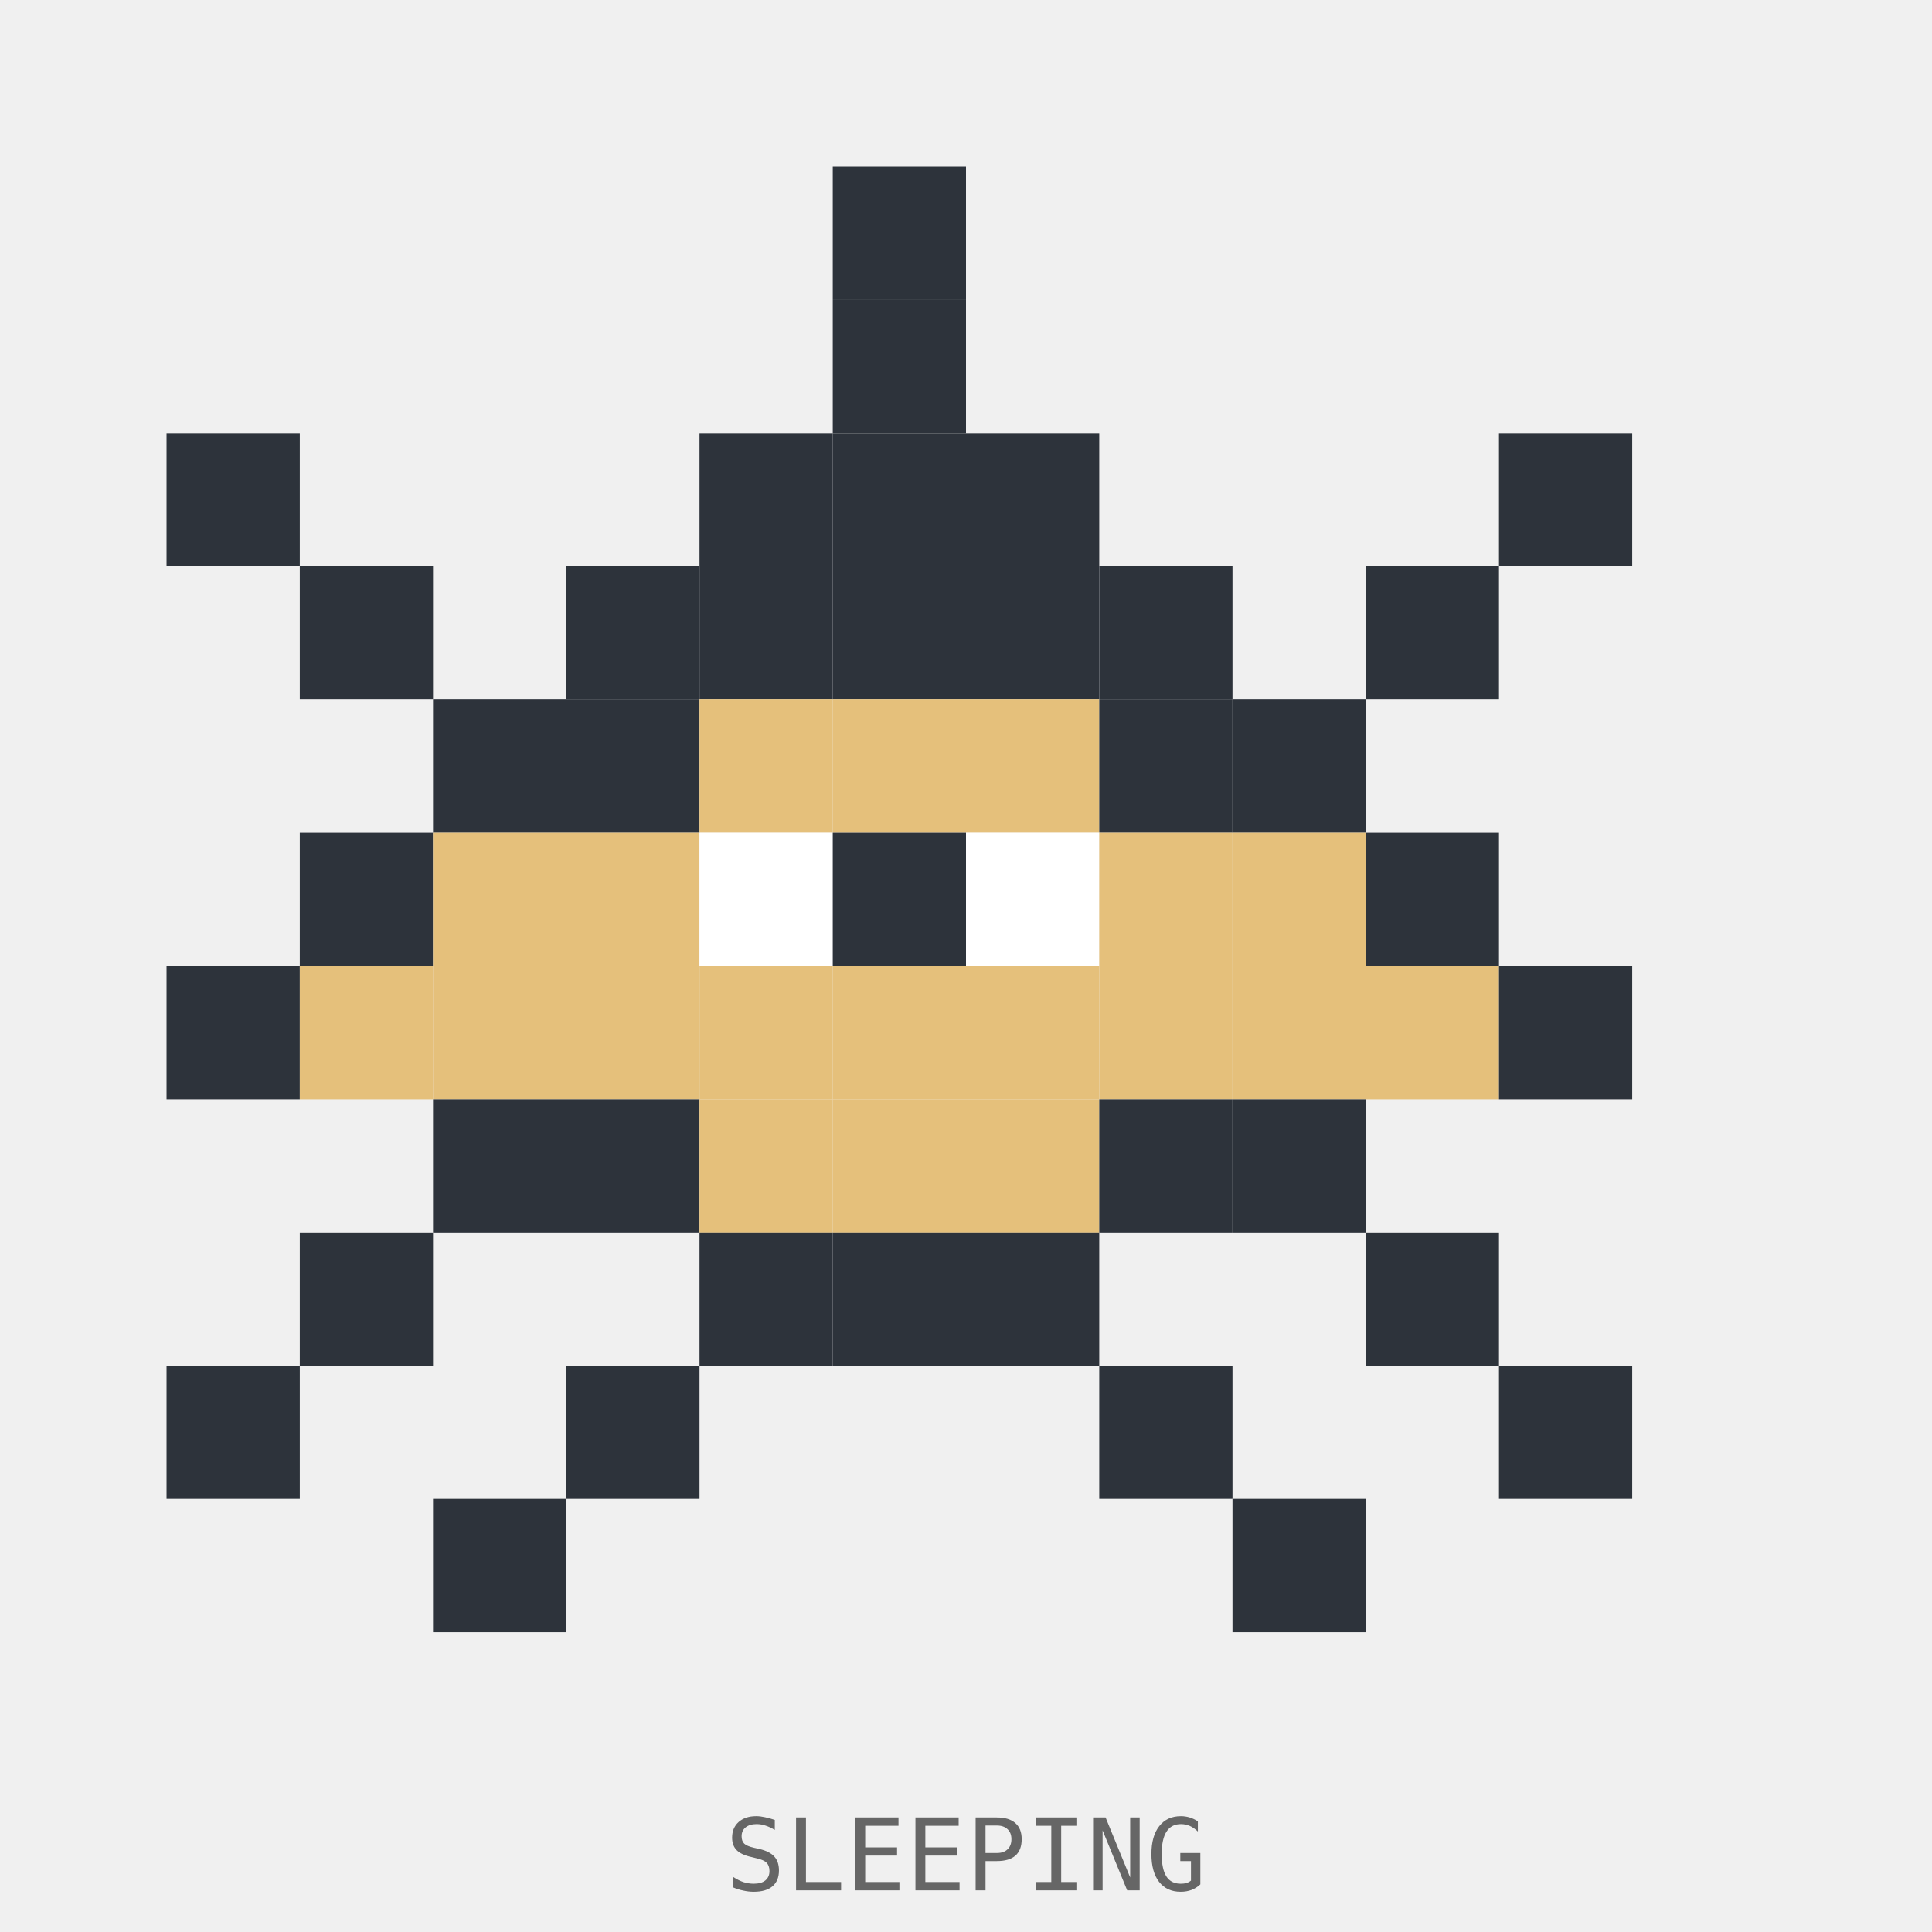
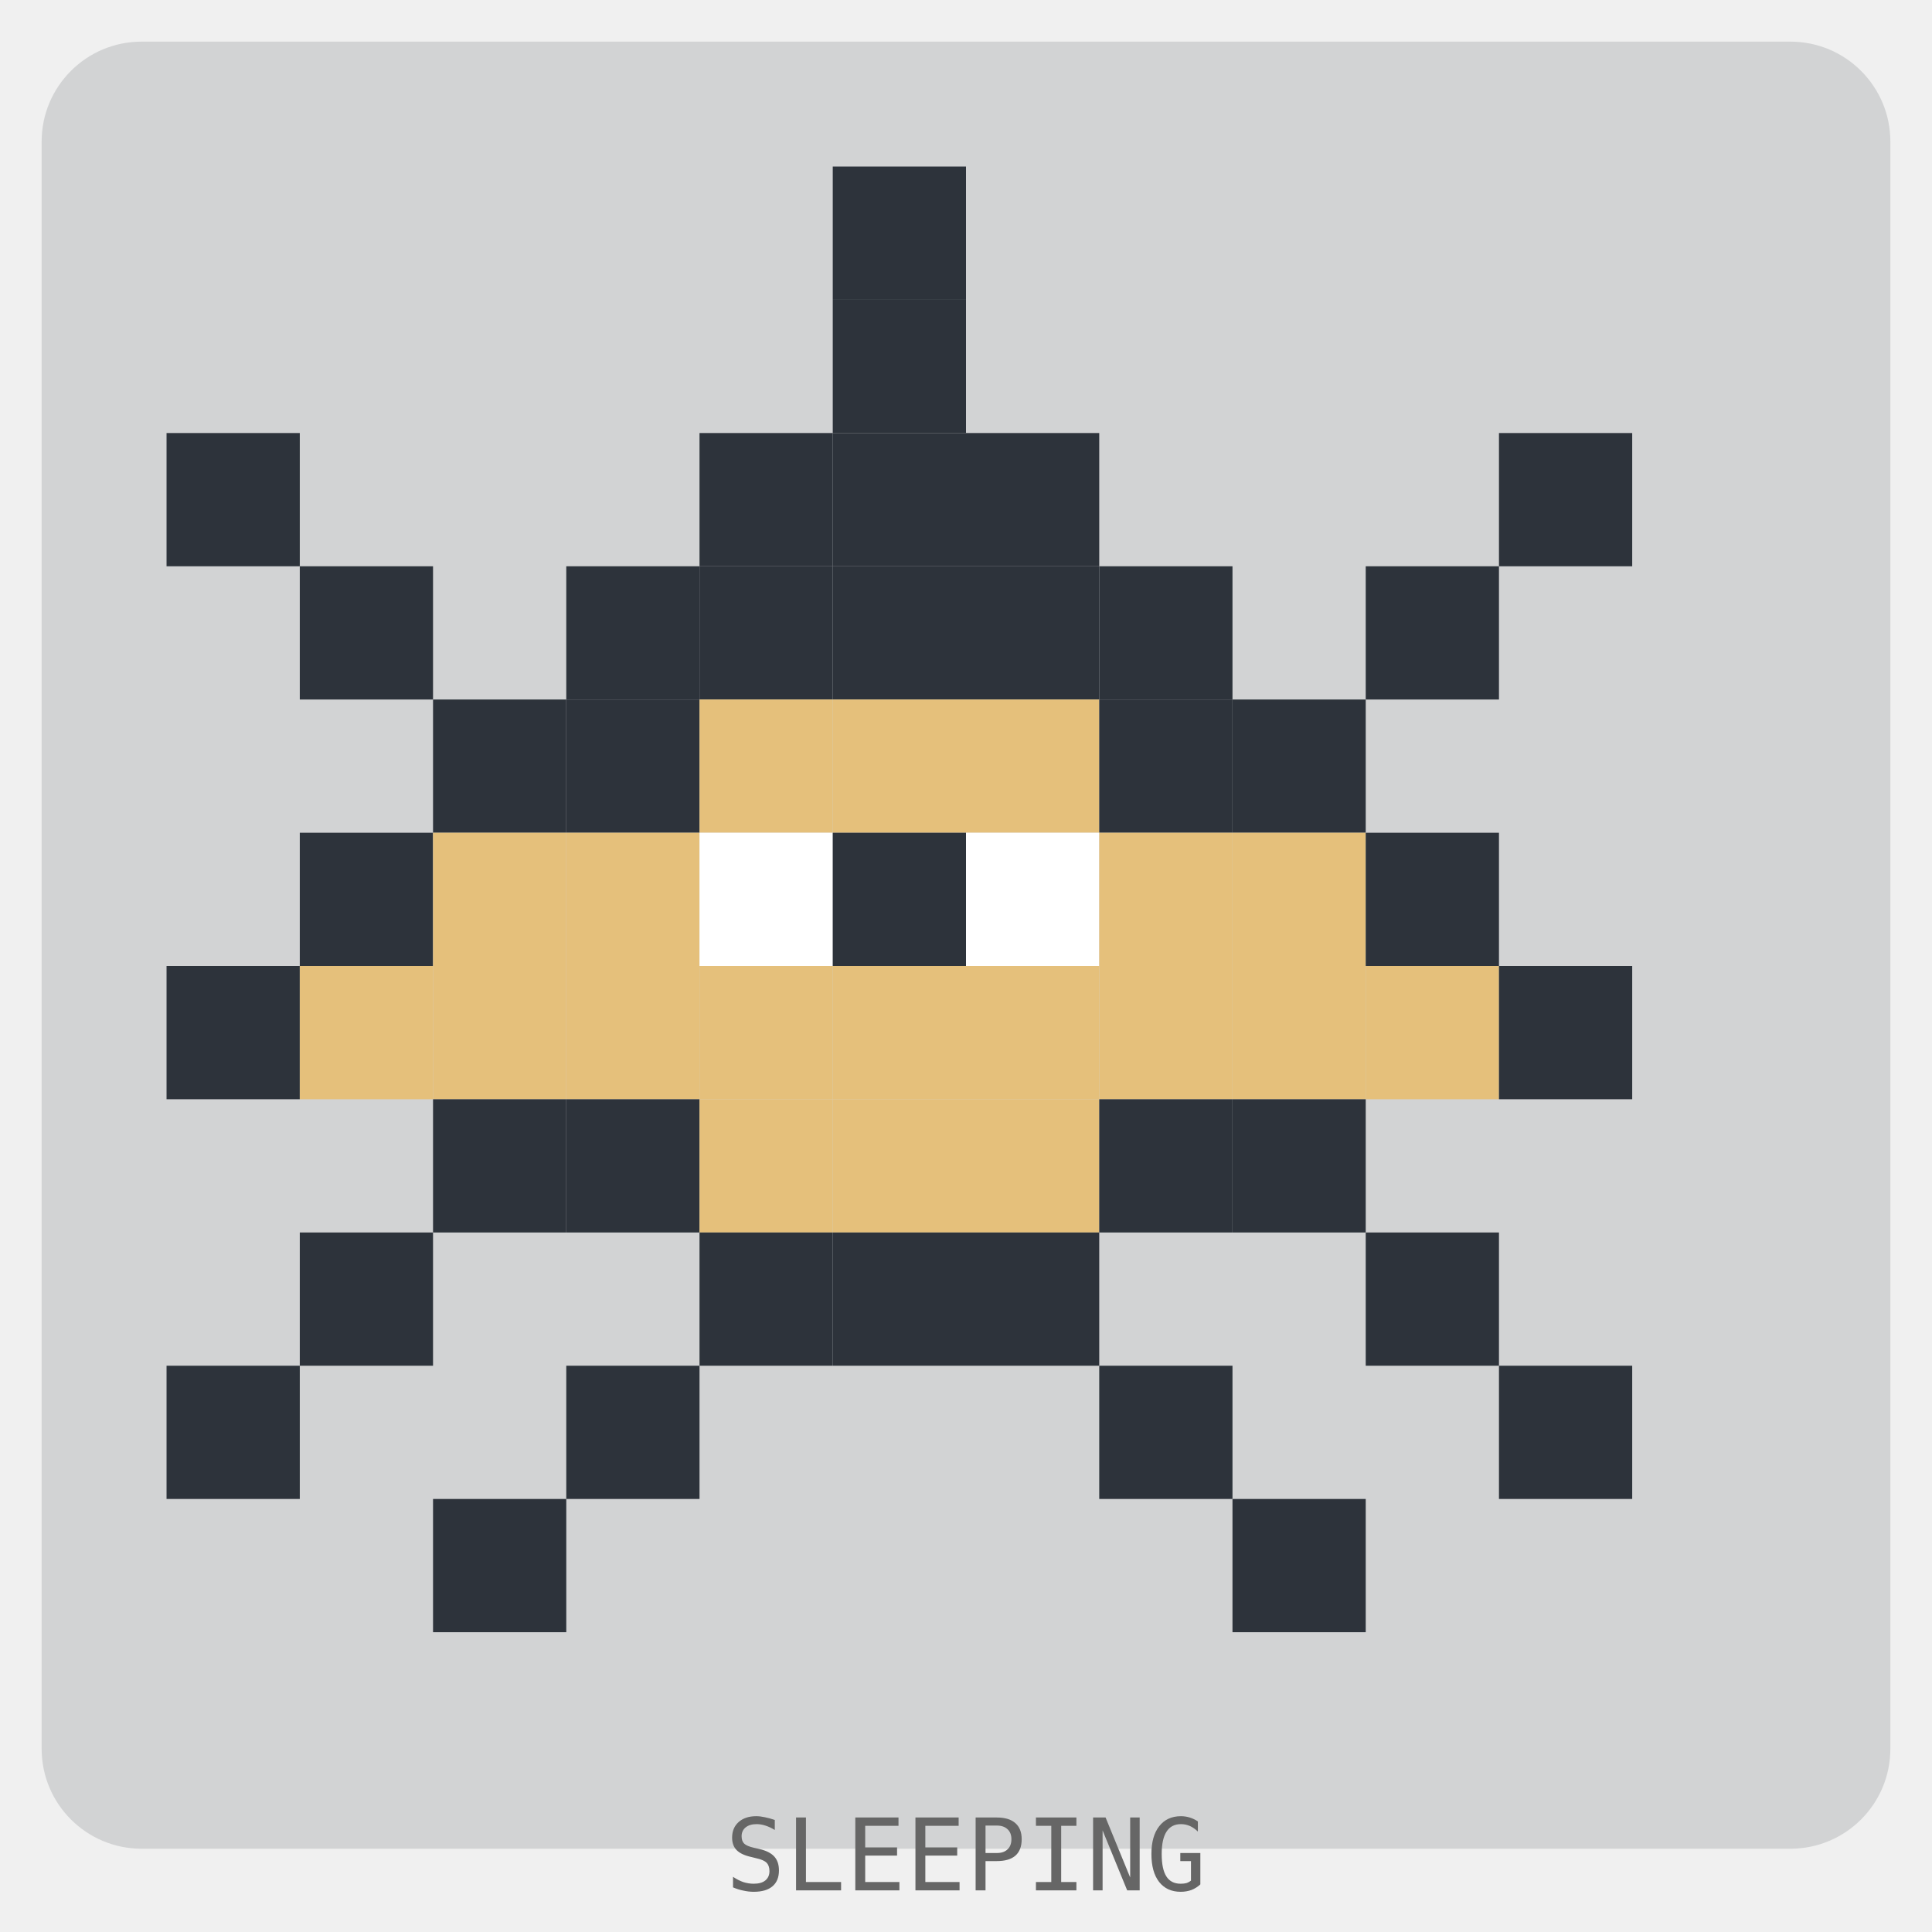
<svg xmlns="http://www.w3.org/2000/svg" width="232" height="232" viewBox="0 0 232 232">
  <style>.pet { transform-origin: center; }</style>
-   <rect width="100%" height="100%" fill="transparent" />
+   <rect x="5" y="5" width="222" height="217" rx="12" ry="12" fill="rgba(45, 51, 59, 0.15)" />
  <g transform="translate(20, 20)" opacity="1">
    <g class="pet">
      <rect x="80" y="0" width="16" height="16" fill="#2d333b" />
      <rect x="80" y="16" width="16" height="16" fill="#2d333b" />
      <rect x="0" y="32" width="16" height="16" fill="#2d333b" />
      <rect x="64" y="32" width="16" height="16" fill="#2d333b" />
      <rect x="80" y="32" width="16" height="16" fill="#2d333b" />
      <rect x="96" y="32" width="16" height="16" fill="#2d333b" />
      <rect x="160" y="32" width="16" height="16" fill="#2d333b" />
      <rect x="16" y="48" width="16" height="16" fill="#2d333b" />
      <rect x="48" y="48" width="16" height="16" fill="#2d333b" />
      <rect x="64" y="48" width="16" height="16" fill="#2d333b" />
      <rect x="80" y="48" width="16" height="16" fill="#2d333b" />
      <rect x="96" y="48" width="16" height="16" fill="#2d333b" />
      <rect x="112" y="48" width="16" height="16" fill="#2d333b" />
      <rect x="144" y="48" width="16" height="16" fill="#2d333b" />
      <rect x="32" y="64" width="16" height="16" fill="#2d333b" />
      <rect x="48" y="64" width="16" height="16" fill="#2d333b" />
      <rect x="64" y="64" width="16" height="16" fill="#e5c07b" />
      <rect x="80" y="64" width="16" height="16" fill="#e5c07b" />
      <rect x="96" y="64" width="16" height="16" fill="#e5c07b" />
      <rect x="112" y="64" width="16" height="16" fill="#2d333b" />
      <rect x="128" y="64" width="16" height="16" fill="#2d333b" />
      <rect x="16" y="80" width="16" height="16" fill="#2d333b" />
      <rect x="32" y="80" width="16" height="16" fill="#e5c07b" />
      <rect x="48" y="80" width="16" height="16" fill="#e5c07b" />
      <rect x="64" y="80" width="16" height="16" fill="#ffffff" />
      <rect x="80" y="80" width="16" height="16" fill="#2d333b" />
      <rect x="96" y="80" width="16" height="16" fill="#ffffff" />
      <rect x="112" y="80" width="16" height="16" fill="#e5c07b" />
      <rect x="128" y="80" width="16" height="16" fill="#e5c07b" />
      <rect x="144" y="80" width="16" height="16" fill="#2d333b" />
      <rect x="0" y="96" width="16" height="16" fill="#2d333b" />
      <rect x="16" y="96" width="16" height="16" fill="#e5c07b" />
      <rect x="32" y="96" width="16" height="16" fill="#e5c07b" />
      <rect x="48" y="96" width="16" height="16" fill="#e5c07b" />
      <rect x="64" y="96" width="16" height="16" fill="#e5c07b" />
      <rect x="80" y="96" width="16" height="16" fill="#e5c07b" />
      <rect x="96" y="96" width="16" height="16" fill="#e5c07b" />
      <rect x="112" y="96" width="16" height="16" fill="#e5c07b" />
      <rect x="128" y="96" width="16" height="16" fill="#e5c07b" />
      <rect x="144" y="96" width="16" height="16" fill="#e5c07b" />
      <rect x="160" y="96" width="16" height="16" fill="#2d333b" />
      <rect x="32" y="112" width="16" height="16" fill="#2d333b" />
      <rect x="48" y="112" width="16" height="16" fill="#2d333b" />
      <rect x="64" y="112" width="16" height="16" fill="#e5c07b" />
      <rect x="80" y="112" width="16" height="16" fill="#e5c07b" />
      <rect x="96" y="112" width="16" height="16" fill="#e5c07b" />
      <rect x="112" y="112" width="16" height="16" fill="#2d333b" />
      <rect x="128" y="112" width="16" height="16" fill="#2d333b" />
      <rect x="16" y="128" width="16" height="16" fill="#2d333b" />
      <rect x="64" y="128" width="16" height="16" fill="#2d333b" />
      <rect x="80" y="128" width="16" height="16" fill="#2d333b" />
      <rect x="96" y="128" width="16" height="16" fill="#2d333b" />
      <rect x="144" y="128" width="16" height="16" fill="#2d333b" />
      <rect x="0" y="144" width="16" height="16" fill="#2d333b" />
      <rect x="48" y="144" width="16" height="16" fill="#2d333b" />
      <rect x="112" y="144" width="16" height="16" fill="#2d333b" />
      <rect x="160" y="144" width="16" height="16" fill="#2d333b" />
      <rect x="32" y="160" width="16" height="16" fill="#2d333b" />
      <rect x="128" y="160" width="16" height="16" fill="#2d333b" />
      <animateTransform attributeName="transform" type="scale" values="1 1; 1.02 0.98; 1 1" dur="2s" repeatCount="indefinite" />
    </g>
  </g>
  <text x="50%" y="227" text-anchor="middle" font-family="monospace" font-size="12" fill="#666">SLEEPING</text>
</svg>
